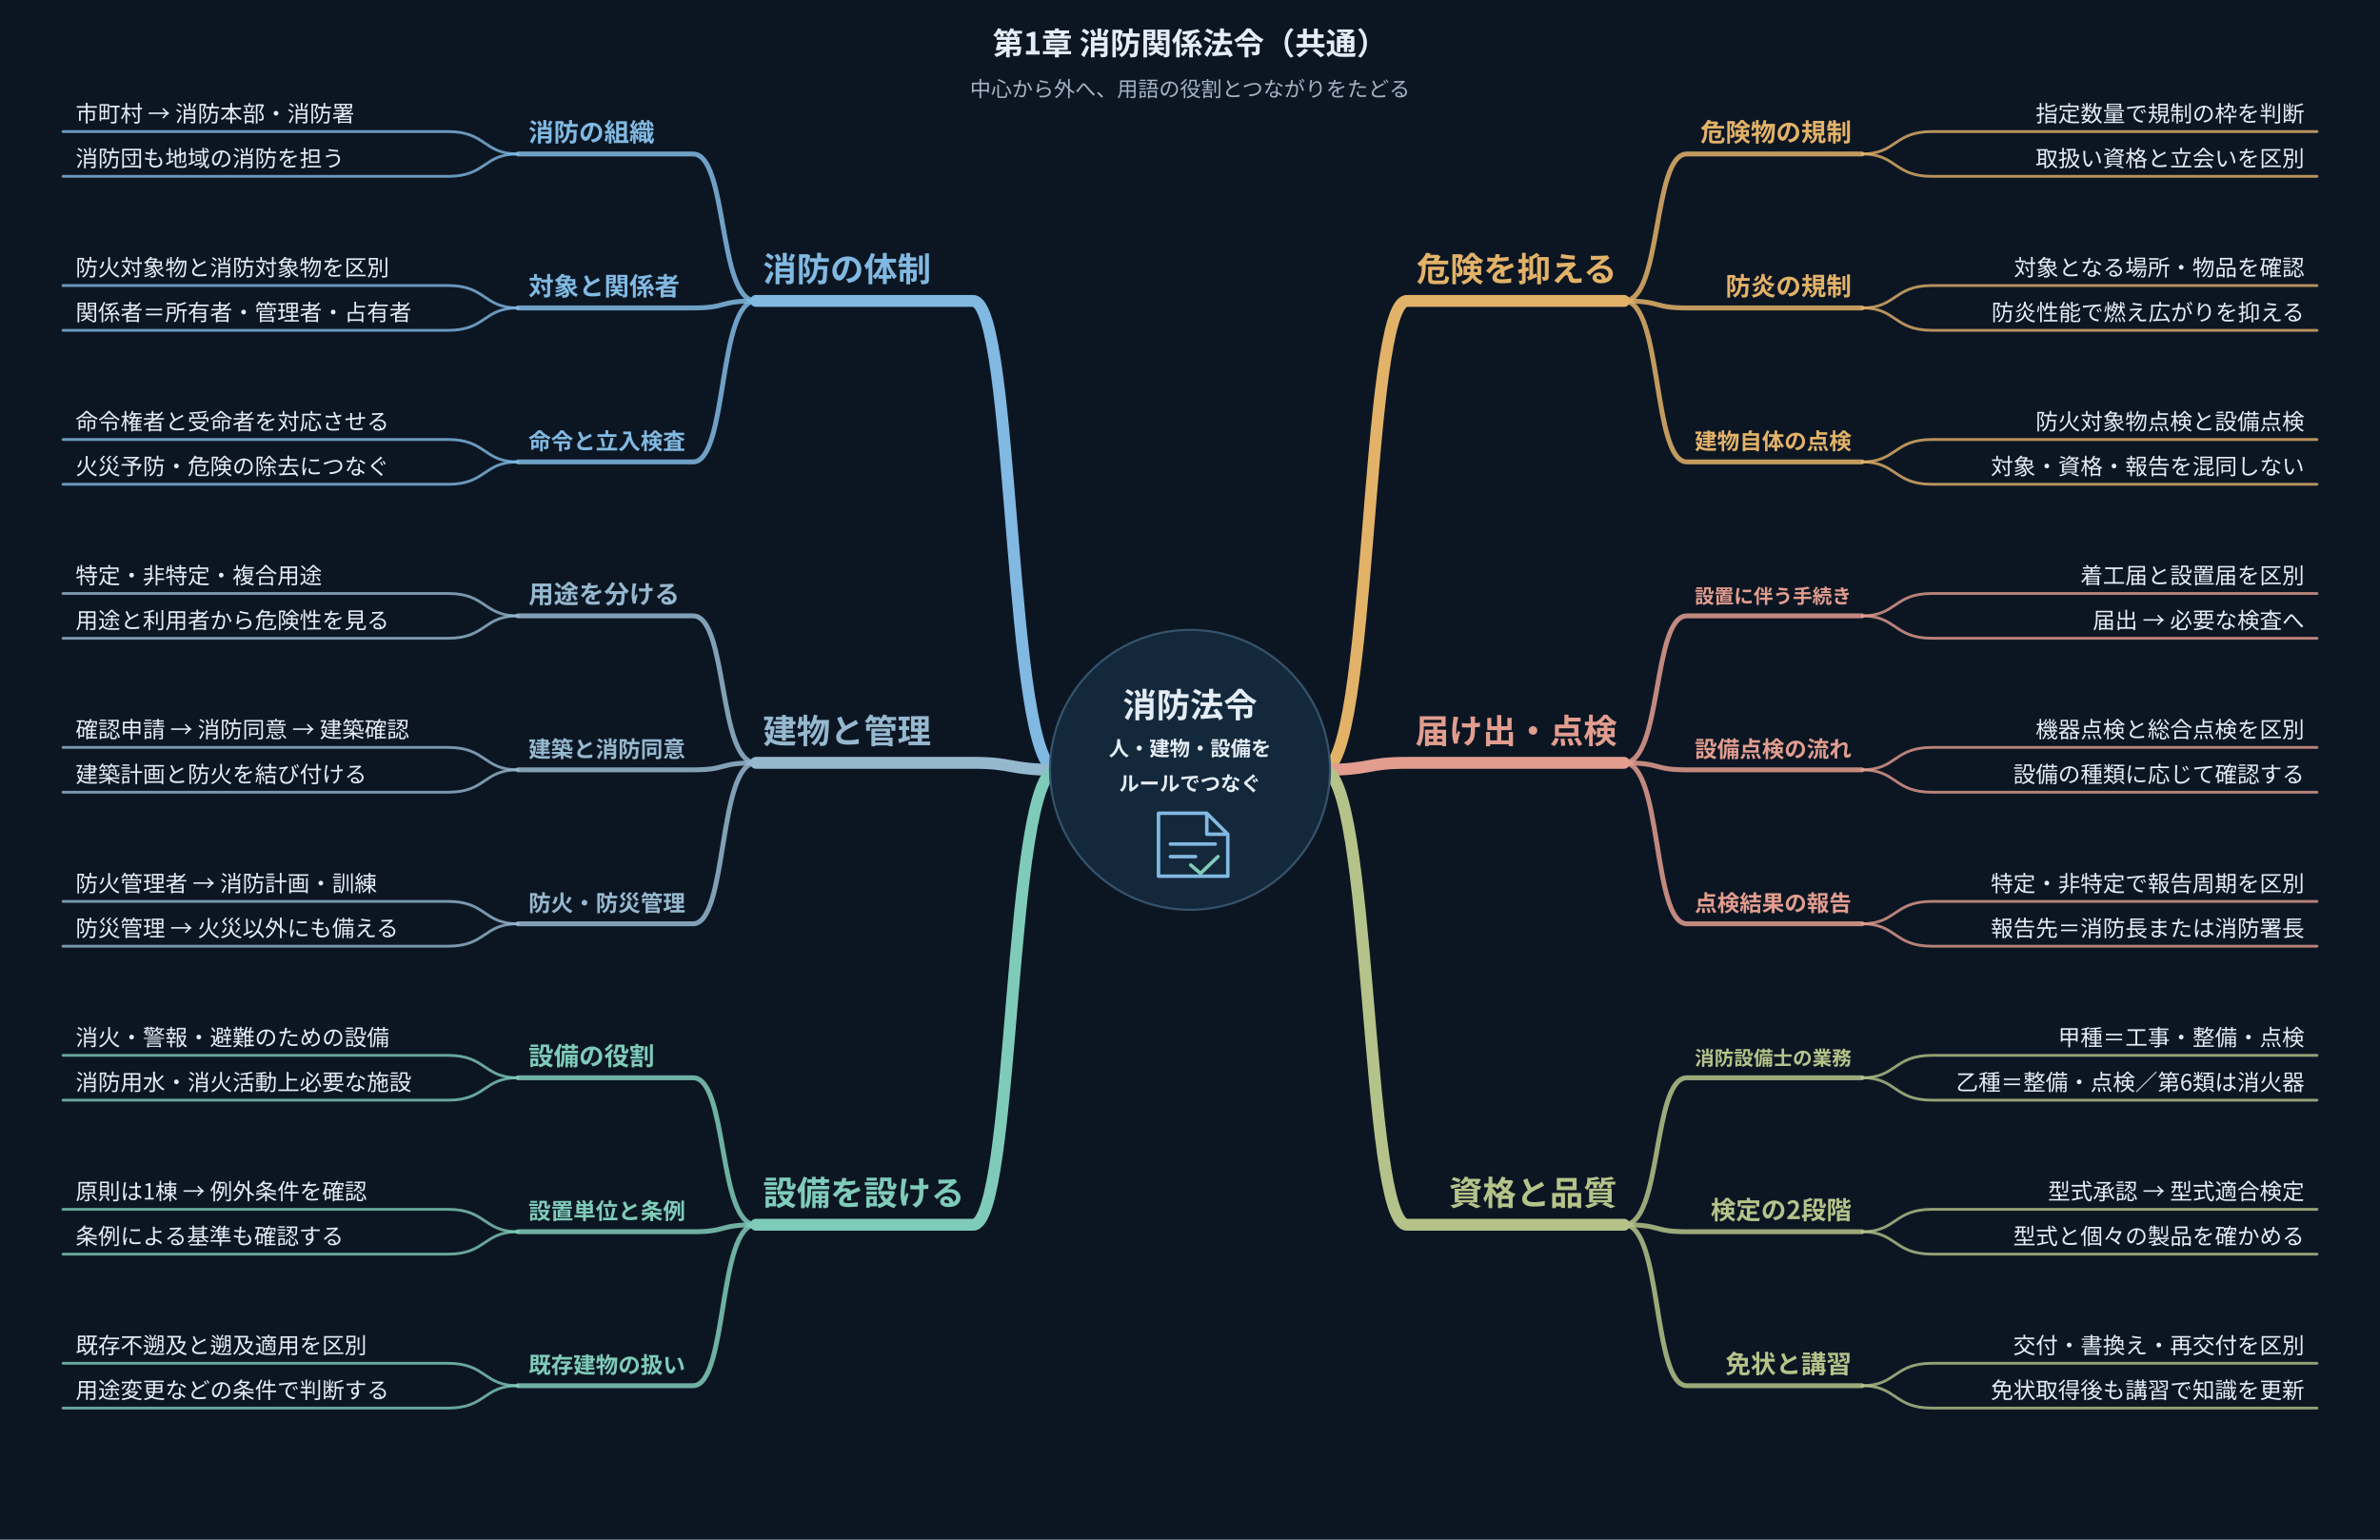
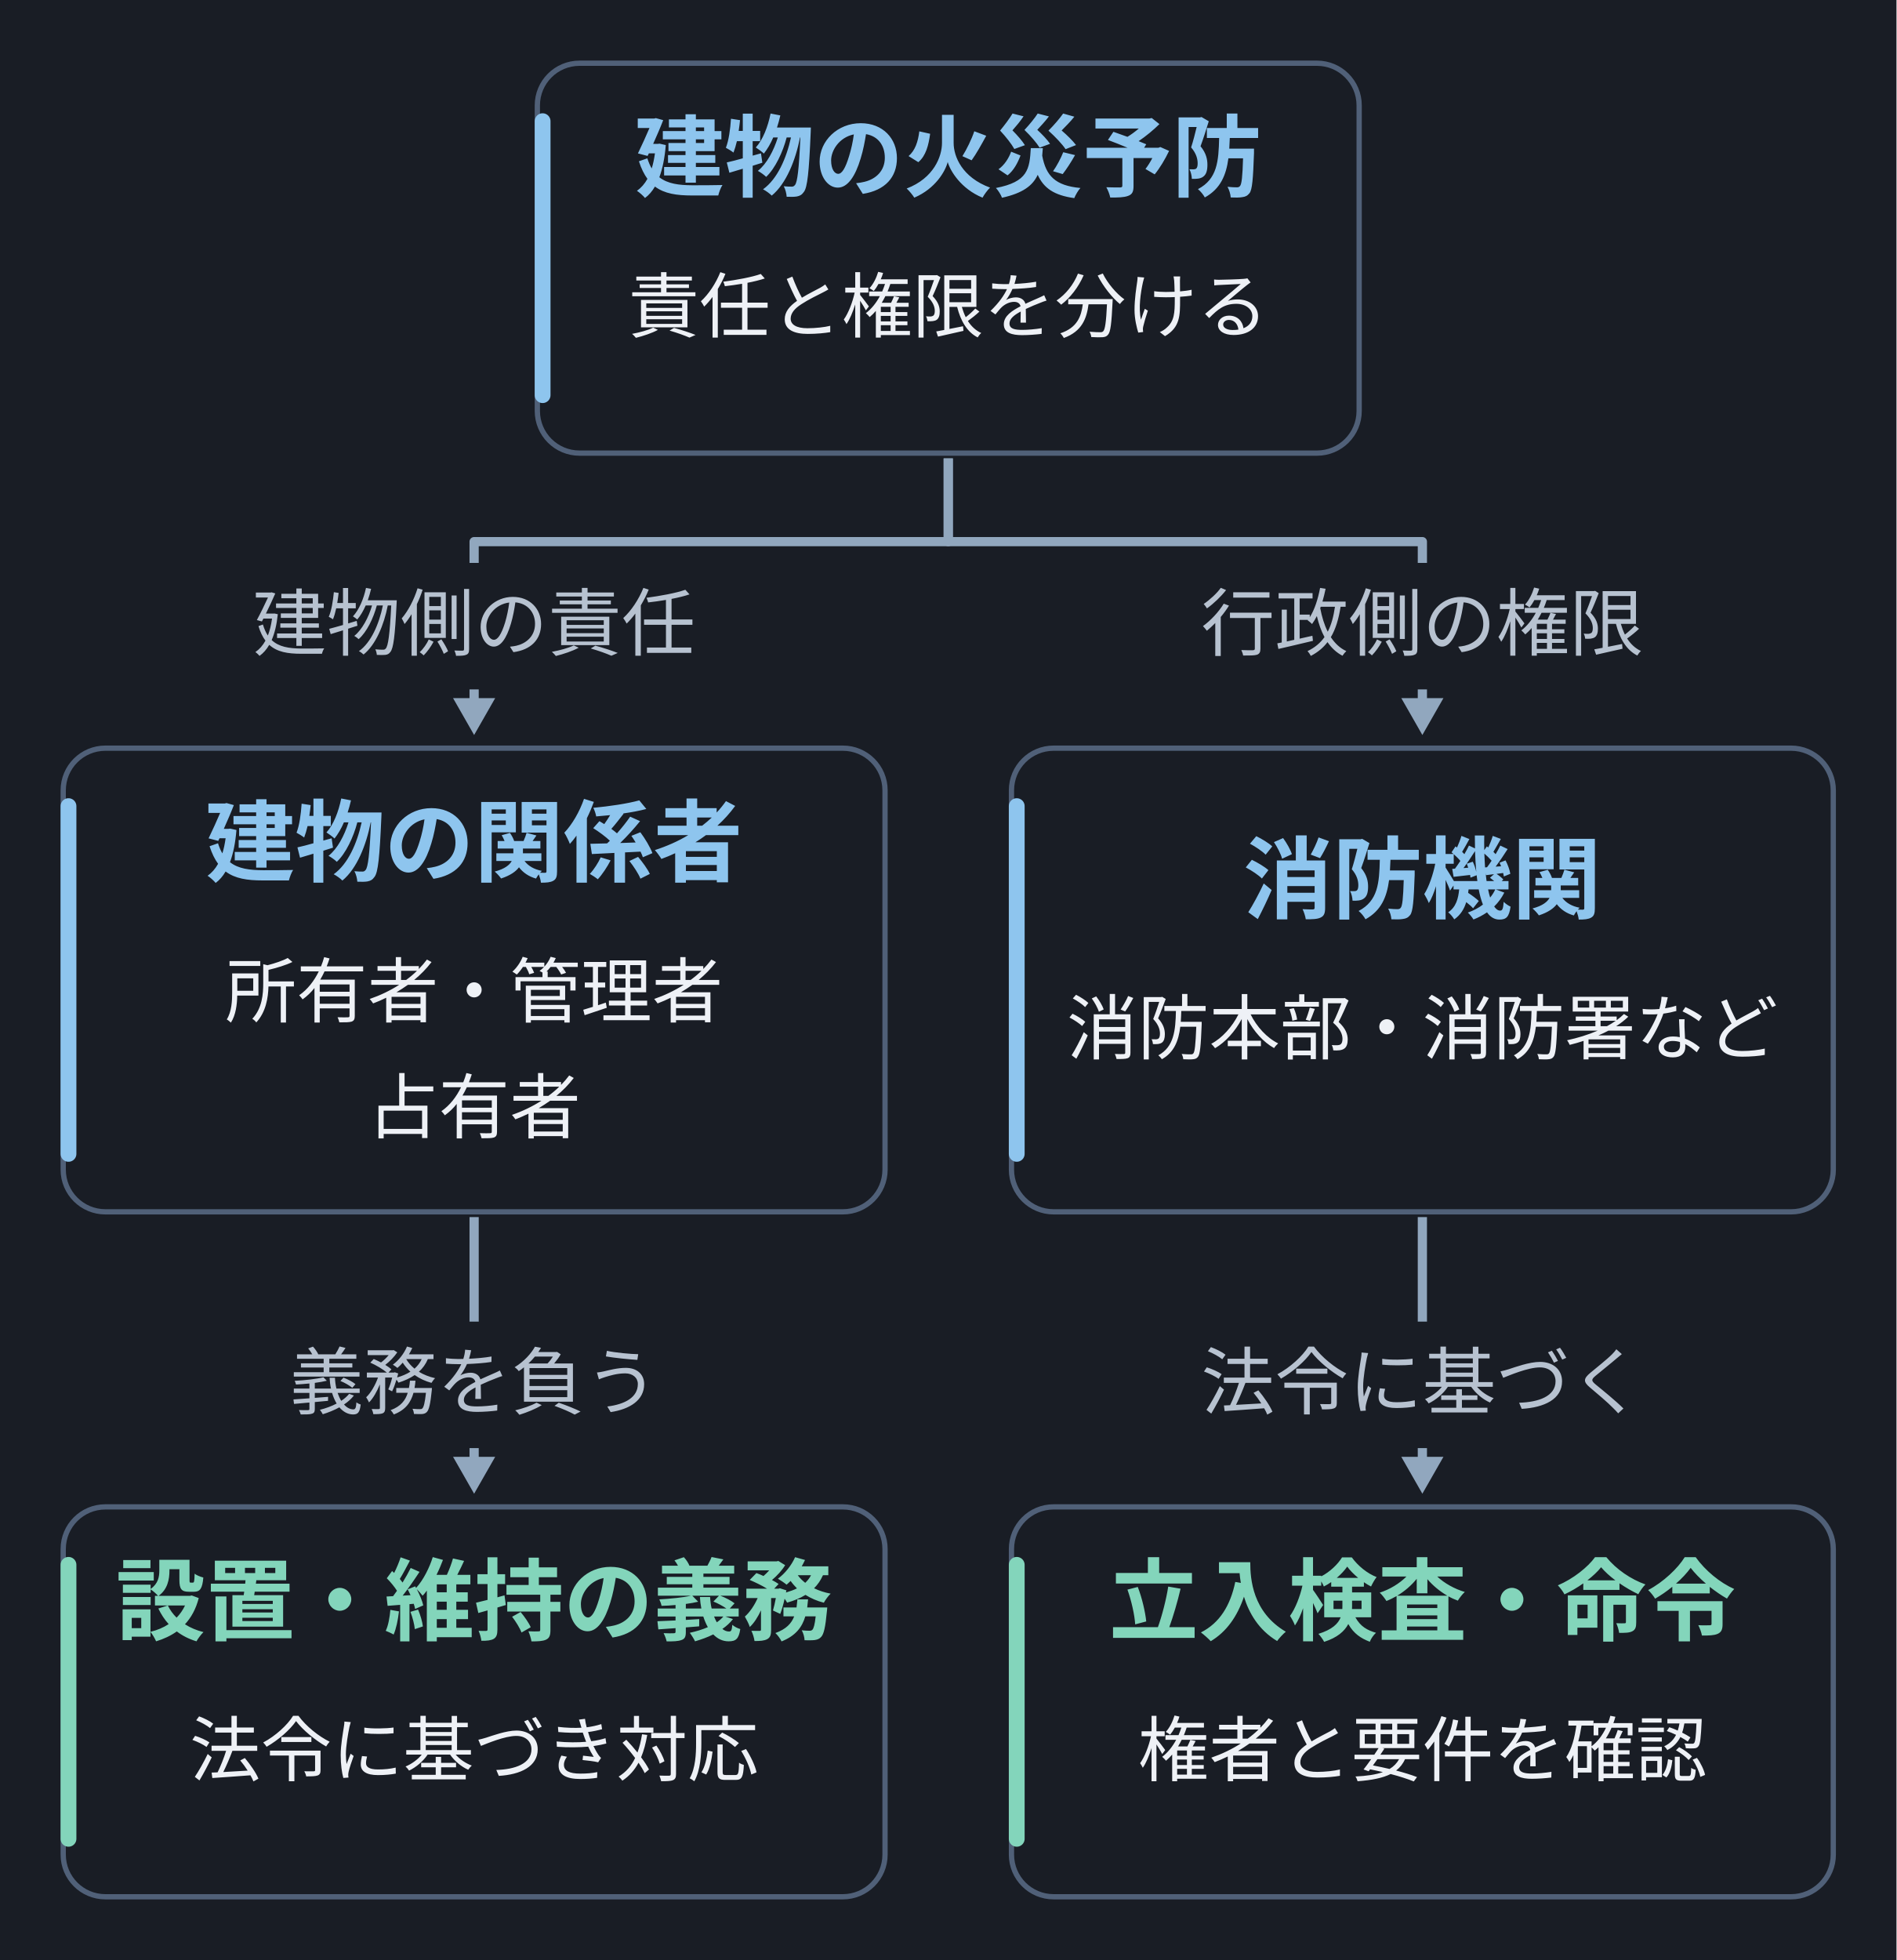
- <svg xmlns="http://www.w3.org/2000/svg" width="3400" height="2200" viewBox="0 0 3400 2200" role="img" aria-labelledby="title desc">
-   <rect width="3400" height="2200" fill="#0C1623" />
-   <g font-family="Meiryo, Noto Sans CJK JP, sans-serif" fill="#E4EDF5" stroke-linecap="round" stroke-linejoin="round">
-     <text x="1700" y="78" text-anchor="middle" font-size="44" font-weight="700" fill="#E4EDF5">第1章  消防関係法令（共通）</text>
-     <text x="1700" y="138" text-anchor="middle" font-size="30" font-weight="500" fill="#A3B4C5">中心から外へ、用語の役割とつながりをたどる</text>
-     <path d="M 1510 1100 C 1440 1100 1450 430 1390 430 L 1080 430" fill="none" stroke="#81B9E2" stroke-width="17" opacity="1" />
-     <text x="1090" y="402" text-anchor="start" font-size="48" font-weight="700" fill="#81B9E2">消防の体制</text>
-     <path d="M 1080 430 C 1025 430 1040 220 990 220 L 740 220" fill="none" stroke="#81B9E2" stroke-width="7" opacity="0.85" />
-     <text x="755" y="202" text-anchor="start" font-size="36" font-weight="700" fill="#81B9E2">消防の組織</text>
-     <path d="M 740 220 C 690 220 695 188.0 640 188.0 L 90 188.0" fill="none" stroke="#81B9E2" stroke-width="4" opacity="0.8" />
-     <text x="108" y="174.0" text-anchor="start" font-size="32" font-weight="500" fill="#E4EDF5">市町村 → 消防本部・消防署</text>
-     <path d="M 740 220 C 690 220 695 252.0 640 252.0 L 90 252.0" fill="none" stroke="#81B9E2" stroke-width="4" opacity="0.8" />
-     <text x="108" y="238.0" text-anchor="start" font-size="32" font-weight="500" fill="#E4EDF5">消防団も地域の消防を担う</text>
-     <path d="M 1080 430 C 1025 430 1040 440 990 440 L 740 440" fill="none" stroke="#81B9E2" stroke-width="7" opacity="0.85" />
-     <text x="755" y="422" text-anchor="start" font-size="36" font-weight="700" fill="#81B9E2">対象と関係者</text>
-     <path d="M 740 440 C 690 440 695 408.0 640 408.0 L 90 408.0" fill="none" stroke="#81B9E2" stroke-width="4" opacity="0.8" />
-     <text x="108" y="394.0" text-anchor="start" font-size="32" font-weight="500" fill="#E4EDF5">防火対象物と消防対象物を区別</text>
-     <path d="M 740 440 C 690 440 695 472.0 640 472.0 L 90 472.0" fill="none" stroke="#81B9E2" stroke-width="4" opacity="0.8" />
-     <text x="108" y="458.0" text-anchor="start" font-size="32" font-weight="500" fill="#E4EDF5">関係者＝所有者・管理者・占有者</text>
-     <path d="M 1080 430 C 1025 430 1040 660 990 660 L 740 660" fill="none" stroke="#81B9E2" stroke-width="7" opacity="0.85" />
-     <text x="755" y="642" text-anchor="start" font-size="32" font-weight="700" fill="#81B9E2">命令と立入検査</text>
-     <path d="M 740 660 C 690 660 695 628.0 640 628.0 L 90 628.0" fill="none" stroke="#81B9E2" stroke-width="4" opacity="0.8" />
-     <text x="108" y="614.0" text-anchor="start" font-size="32" font-weight="500" fill="#E4EDF5">命令権者と受命者を対応させる</text>
-     <path d="M 740 660 C 690 660 695 692.0 640 692.0 L 90 692.0" fill="none" stroke="#81B9E2" stroke-width="4" opacity="0.8" />
-     <text x="108" y="678.0" text-anchor="start" font-size="32" font-weight="500" fill="#E4EDF5">火災予防・危険の除去につなぐ</text>
-     <path d="M 1510 1100 C 1440 1100 1450 1090 1390 1090 L 1080 1090" fill="none" stroke="#96B8CF" stroke-width="17" opacity="1" />
-     <text x="1090" y="1062" text-anchor="start" font-size="48" font-weight="700" fill="#96B8CF">建物と管理</text>
-     <path d="M 1080 1090 C 1025 1090 1040 880 990 880 L 740 880" fill="none" stroke="#96B8CF" stroke-width="7" opacity="0.85" />
-     <text x="755" y="862" text-anchor="start" font-size="36" font-weight="700" fill="#96B8CF">用途を分ける</text>
-     <path d="M 740 880 C 690 880 695 848.0 640 848.0 L 90 848.0" fill="none" stroke="#96B8CF" stroke-width="4" opacity="0.8" />
-     <text x="108" y="834.0" text-anchor="start" font-size="32" font-weight="500" fill="#E4EDF5">特定・非特定・複合用途</text>
-     <path d="M 740 880 C 690 880 695 912.0 640 912.0 L 90 912.0" fill="none" stroke="#96B8CF" stroke-width="4" opacity="0.8" />
-     <text x="108" y="898.0" text-anchor="start" font-size="32" font-weight="500" fill="#E4EDF5">用途と利用者から危険性を見る</text>
-     <path d="M 1080 1090 C 1025 1090 1040 1100 990 1100 L 740 1100" fill="none" stroke="#96B8CF" stroke-width="7" opacity="0.85" />
-     <text x="755" y="1082" text-anchor="start" font-size="32" font-weight="700" fill="#96B8CF">建築と消防同意</text>
-     <path d="M 740 1100 C 690 1100 695 1068.0 640 1068.0 L 90 1068.0" fill="none" stroke="#96B8CF" stroke-width="4" opacity="0.8" />
-     <text x="108" y="1054.0" text-anchor="start" font-size="32" font-weight="500" fill="#E4EDF5">確認申請 → 消防同意 → 建築確認</text>
-     <path d="M 740 1100 C 690 1100 695 1132.0 640 1132.0 L 90 1132.0" fill="none" stroke="#96B8CF" stroke-width="4" opacity="0.8" />
-     <text x="108" y="1118.0" text-anchor="start" font-size="32" font-weight="500" fill="#E4EDF5">建築計画と防火を結び付ける</text>
-     <path d="M 1080 1090 C 1025 1090 1040 1320 990 1320 L 740 1320" fill="none" stroke="#96B8CF" stroke-width="7" opacity="0.85" />
-     <text x="755" y="1302" text-anchor="start" font-size="32" font-weight="700" fill="#96B8CF">防火・防災管理</text>
-     <path d="M 740 1320 C 690 1320 695 1288.0 640 1288.0 L 90 1288.0" fill="none" stroke="#96B8CF" stroke-width="4" opacity="0.8" />
-     <text x="108" y="1274.0" text-anchor="start" font-size="32" font-weight="500" fill="#E4EDF5">防火管理者 → 消防計画・訓練</text>
-     <path d="M 740 1320 C 690 1320 695 1352.0 640 1352.0 L 90 1352.0" fill="none" stroke="#96B8CF" stroke-width="4" opacity="0.8" />
-     <text x="108" y="1338.0" text-anchor="start" font-size="32" font-weight="500" fill="#E4EDF5">防災管理 → 火災以外にも備える</text>
-     <path d="M 1510 1100 C 1440 1100 1450 1750 1390 1750 L 1080 1750" fill="none" stroke="#7FCBB9" stroke-width="17" opacity="1" />
-     <text x="1090" y="1722" text-anchor="start" font-size="48" font-weight="700" fill="#7FCBB9">設備を設ける</text>
-     <path d="M 1080 1750 C 1025 1750 1040 1540 990 1540 L 740 1540" fill="none" stroke="#7FCBB9" stroke-width="7" opacity="0.85" />
-     <text x="755" y="1522" text-anchor="start" font-size="36" font-weight="700" fill="#7FCBB9">設備の役割</text>
-     <path d="M 740 1540 C 690 1540 695 1508.0 640 1508.0 L 90 1508.0" fill="none" stroke="#7FCBB9" stroke-width="4" opacity="0.8" />
-     <text x="108" y="1494.0" text-anchor="start" font-size="32" font-weight="500" fill="#E4EDF5">消火・警報・避難のための設備</text>
-     <path d="M 740 1540 C 690 1540 695 1572.0 640 1572.0 L 90 1572.0" fill="none" stroke="#7FCBB9" stroke-width="4" opacity="0.8" />
-     <text x="108" y="1558.0" text-anchor="start" font-size="32" font-weight="500" fill="#E4EDF5">消防用水・消火活動上必要な施設</text>
-     <path d="M 1080 1750 C 1025 1750 1040 1760 990 1760 L 740 1760" fill="none" stroke="#7FCBB9" stroke-width="7" opacity="0.85" />
-     <text x="755" y="1742" text-anchor="start" font-size="32" font-weight="700" fill="#7FCBB9">設置単位と条例</text>
-     <path d="M 740 1760 C 690 1760 695 1728.0 640 1728.0 L 90 1728.0" fill="none" stroke="#7FCBB9" stroke-width="4" opacity="0.8" />
-     <text x="108" y="1714.0" text-anchor="start" font-size="32" font-weight="500" fill="#E4EDF5">原則は1棟 → 例外条件を確認</text>
-     <path d="M 740 1760 C 690 1760 695 1792.0 640 1792.0 L 90 1792.0" fill="none" stroke="#7FCBB9" stroke-width="4" opacity="0.8" />
-     <text x="108" y="1778.0" text-anchor="start" font-size="32" font-weight="500" fill="#E4EDF5">条例による基準も確認する</text>
-     <path d="M 1080 1750 C 1025 1750 1040 1980 990 1980 L 740 1980" fill="none" stroke="#7FCBB9" stroke-width="7" opacity="0.85" />
-     <text x="755" y="1962" text-anchor="start" font-size="32" font-weight="700" fill="#7FCBB9">既存建物の扱い</text>
-     <path d="M 740 1980 C 690 1980 695 1948.0 640 1948.0 L 90 1948.0" fill="none" stroke="#7FCBB9" stroke-width="4" opacity="0.8" />
-     <text x="108" y="1934.0" text-anchor="start" font-size="32" font-weight="500" fill="#E4EDF5">既存不遡及と遡及適用を区別</text>
-     <path d="M 740 1980 C 690 1980 695 2012.0 640 2012.0 L 90 2012.0" fill="none" stroke="#7FCBB9" stroke-width="4" opacity="0.8" />
-     <text x="108" y="1998.0" text-anchor="start" font-size="32" font-weight="500" fill="#E4EDF5">用途変更などの条件で判断する</text>
-     <path d="M 1890 1100 C 1960 1100 1950 430 2010 430 L 2320 430" fill="none" stroke="#E2B269" stroke-width="17" opacity="1" />
-     <text x="2310" y="402" text-anchor="end" font-size="48" font-weight="700" fill="#E2B269">危険を抑える</text>
-     <path d="M 2320 430 C 2375 430 2360 220 2410 220 L 2660 220" fill="none" stroke="#E2B269" stroke-width="7" opacity="0.85" />
-     <text x="2645" y="202" text-anchor="end" font-size="36" font-weight="700" fill="#E2B269">危険物の規制</text>
-     <path d="M 2660 220 C 2710 220 2705 188.0 2760 188.0 L 3310 188.0" fill="none" stroke="#E2B269" stroke-width="4" opacity="0.8" />
-     <text x="3292" y="174.0" text-anchor="end" font-size="32" font-weight="500" fill="#E4EDF5">指定数量で規制の枠を判断</text>
-     <path d="M 2660 220 C 2710 220 2705 252.0 2760 252.0 L 3310 252.0" fill="none" stroke="#E2B269" stroke-width="4" opacity="0.8" />
-     <text x="3292" y="238.0" text-anchor="end" font-size="32" font-weight="500" fill="#E4EDF5">取扱い資格と立会いを区別</text>
-     <path d="M 2320 430 C 2375 430 2360 440 2410 440 L 2660 440" fill="none" stroke="#E2B269" stroke-width="7" opacity="0.85" />
-     <text x="2645" y="422" text-anchor="end" font-size="36" font-weight="700" fill="#E2B269">防炎の規制</text>
-     <path d="M 2660 440 C 2710 440 2705 408.0 2760 408.0 L 3310 408.0" fill="none" stroke="#E2B269" stroke-width="4" opacity="0.8" />
-     <text x="3292" y="394.0" text-anchor="end" font-size="32" font-weight="500" fill="#E4EDF5">対象となる場所・物品を確認</text>
-     <path d="M 2660 440 C 2710 440 2705 472.0 2760 472.0 L 3310 472.0" fill="none" stroke="#E2B269" stroke-width="4" opacity="0.8" />
-     <text x="3292" y="458.0" text-anchor="end" font-size="32" font-weight="500" fill="#E4EDF5">防炎性能で燃え広がりを抑える</text>
-     <path d="M 2320 430 C 2375 430 2360 660 2410 660 L 2660 660" fill="none" stroke="#E2B269" stroke-width="7" opacity="0.85" />
-     <text x="2645" y="642" text-anchor="end" font-size="32" font-weight="700" fill="#E2B269">建物自体の点検</text>
-     <path d="M 2660 660 C 2710 660 2705 628.0 2760 628.0 L 3310 628.0" fill="none" stroke="#E2B269" stroke-width="4" opacity="0.8" />
-     <text x="3292" y="614.0" text-anchor="end" font-size="32" font-weight="500" fill="#E4EDF5">防火対象物点検と設備点検</text>
-     <path d="M 2660 660 C 2710 660 2705 692.0 2760 692.0 L 3310 692.0" fill="none" stroke="#E2B269" stroke-width="4" opacity="0.8" />
-     <text x="3292" y="678.0" text-anchor="end" font-size="32" font-weight="500" fill="#E4EDF5">対象・資格・報告を混同しない</text>
-     <path d="M 1890 1100 C 1960 1100 1950 1090 2010 1090 L 2320 1090" fill="none" stroke="#E29D8F" stroke-width="17" opacity="1" />
-     <text x="2310" y="1062" text-anchor="end" font-size="48" font-weight="700" fill="#E29D8F">届け出・点検</text>
-     <path d="M 2320 1090 C 2375 1090 2360 880 2410 880 L 2660 880" fill="none" stroke="#E29D8F" stroke-width="7" opacity="0.85" />
-     <text x="2645" y="862" text-anchor="end" font-size="28" font-weight="700" fill="#E29D8F">設置に伴う手続き</text>
-     <path d="M 2660 880 C 2710 880 2705 848.0 2760 848.0 L 3310 848.0" fill="none" stroke="#E29D8F" stroke-width="4" opacity="0.8" />
-     <text x="3292" y="834.0" text-anchor="end" font-size="32" font-weight="500" fill="#E4EDF5">着工届と設置届を区別</text>
-     <path d="M 2660 880 C 2710 880 2705 912.0 2760 912.0 L 3310 912.0" fill="none" stroke="#E29D8F" stroke-width="4" opacity="0.8" />
-     <text x="3292" y="898.0" text-anchor="end" font-size="32" font-weight="500" fill="#E4EDF5">届出 → 必要な検査へ</text>
-     <path d="M 2320 1090 C 2375 1090 2360 1100 2410 1100 L 2660 1100" fill="none" stroke="#E29D8F" stroke-width="7" opacity="0.85" />
-     <text x="2645" y="1082" text-anchor="end" font-size="32" font-weight="700" fill="#E29D8F">設備点検の流れ</text>
-     <path d="M 2660 1100 C 2710 1100 2705 1068.0 2760 1068.0 L 3310 1068.0" fill="none" stroke="#E29D8F" stroke-width="4" opacity="0.8" />
-     <text x="3292" y="1054.0" text-anchor="end" font-size="32" font-weight="500" fill="#E4EDF5">機器点検と総合点検を区別</text>
-     <path d="M 2660 1100 C 2710 1100 2705 1132.0 2760 1132.0 L 3310 1132.0" fill="none" stroke="#E29D8F" stroke-width="4" opacity="0.8" />
-     <text x="3292" y="1118.0" text-anchor="end" font-size="32" font-weight="500" fill="#E4EDF5">設備の種類に応じて確認する</text>
-     <path d="M 2320 1090 C 2375 1090 2360 1320 2410 1320 L 2660 1320" fill="none" stroke="#E29D8F" stroke-width="7" opacity="0.85" />
-     <text x="2645" y="1302" text-anchor="end" font-size="32" font-weight="700" fill="#E29D8F">点検結果の報告</text>
-     <path d="M 2660 1320 C 2710 1320 2705 1288.0 2760 1288.0 L 3310 1288.0" fill="none" stroke="#E29D8F" stroke-width="4" opacity="0.8" />
-     <text x="3292" y="1274.0" text-anchor="end" font-size="32" font-weight="500" fill="#E4EDF5">特定・非特定で報告周期を区別</text>
-     <path d="M 2660 1320 C 2710 1320 2705 1352.0 2760 1352.0 L 3310 1352.0" fill="none" stroke="#E29D8F" stroke-width="4" opacity="0.8" />
-     <text x="3292" y="1338.0" text-anchor="end" font-size="32" font-weight="500" fill="#E4EDF5">報告先＝消防長または消防署長</text>
-     <path d="M 1890 1100 C 1960 1100 1950 1750 2010 1750 L 2320 1750" fill="none" stroke="#B5C38A" stroke-width="17" opacity="1" />
-     <text x="2310" y="1722" text-anchor="end" font-size="48" font-weight="700" fill="#B5C38A">資格と品質</text>
-     <path d="M 2320 1750 C 2375 1750 2360 1540 2410 1540 L 2660 1540" fill="none" stroke="#B5C38A" stroke-width="7" opacity="0.85" />
-     <text x="2645" y="1522" text-anchor="end" font-size="28" font-weight="700" fill="#B5C38A">消防設備士の業務</text>
-     <path d="M 2660 1540 C 2710 1540 2705 1508.0 2760 1508.0 L 3310 1508.0" fill="none" stroke="#B5C38A" stroke-width="4" opacity="0.8" />
-     <text x="3292" y="1494.0" text-anchor="end" font-size="32" font-weight="500" fill="#E4EDF5">甲種＝工事・整備・点検</text>
-     <path d="M 2660 1540 C 2710 1540 2705 1572.0 2760 1572.0 L 3310 1572.0" fill="none" stroke="#B5C38A" stroke-width="4" opacity="0.8" />
-     <text x="3292" y="1558.0" text-anchor="end" font-size="32" font-weight="500" fill="#E4EDF5">乙種＝整備・点検／第6類は消火器</text>
-     <path d="M 2320 1750 C 2375 1750 2360 1760 2410 1760 L 2660 1760" fill="none" stroke="#B5C38A" stroke-width="7" opacity="0.85" />
-     <text x="2645" y="1742" text-anchor="end" font-size="36" font-weight="700" fill="#B5C38A">検定の2段階</text>
-     <path d="M 2660 1760 C 2710 1760 2705 1728.0 2760 1728.0 L 3310 1728.0" fill="none" stroke="#B5C38A" stroke-width="4" opacity="0.8" />
-     <text x="3292" y="1714.0" text-anchor="end" font-size="32" font-weight="500" fill="#E4EDF5">型式承認 → 型式適合検定</text>
-     <path d="M 2660 1760 C 2710 1760 2705 1792.0 2760 1792.0 L 3310 1792.0" fill="none" stroke="#B5C38A" stroke-width="4" opacity="0.8" />
-     <text x="3292" y="1778.0" text-anchor="end" font-size="32" font-weight="500" fill="#E4EDF5">型式と個々の製品を確かめる</text>
-     <path d="M 2320 1750 C 2375 1750 2360 1980 2410 1980 L 2660 1980" fill="none" stroke="#B5C38A" stroke-width="7" opacity="0.85" />
-     <text x="2645" y="1962" text-anchor="end" font-size="36" font-weight="700" fill="#B5C38A">免状と講習</text>
-     <path d="M 2660 1980 C 2710 1980 2705 1948.0 2760 1948.0 L 3310 1948.0" fill="none" stroke="#B5C38A" stroke-width="4" opacity="0.8" />
-     <text x="3292" y="1934.0" text-anchor="end" font-size="32" font-weight="500" fill="#E4EDF5">交付・書換え・再交付を区別</text>
-     <path d="M 2660 1980 C 2710 1980 2705 2012.0 2760 2012.0 L 3310 2012.0" fill="none" stroke="#B5C38A" stroke-width="4" opacity="0.8" />
-     <text x="3292" y="1998.0" text-anchor="end" font-size="32" font-weight="500" fill="#E4EDF5">免状取得後も講習で知識を更新</text>
-     <circle cx="1700" cy="1100" r="200" fill="#14283B" stroke="#35536B" stroke-width="3" />
-     <text x="1700" y="1025" text-anchor="middle" font-size="48" font-weight="700" fill="#E4EDF5">消防法令</text>
-     <text x="1700" y="1080" text-anchor="middle" font-size="29" font-weight="600" fill="#E4EDF5">人・建物・設備を</text>
-     <text x="1700" y="1130" text-anchor="middle" font-size="29" font-weight="600" fill="#E4EDF5">ルールでつなぐ</text>
-     <path d="M 1655 1162 L 1724 1162 L 1754 1192 L 1754 1252 L 1655 1252 Z M 1724 1162 L 1724 1192 L 1754 1192 M 1672 1206 L 1736 1206 M 1672 1224 L 1708 1224" fill="none" stroke="#81B9E2" stroke-width="5" opacity="1" />
-     <path d="M 1701 1236 L 1715 1248 L 1740 1224" fill="none" stroke="#7FCBB9" stroke-width="5" opacity="1" />
+ <svg xmlns="http://www.w3.org/2000/svg" width="720" height="744" viewBox="0 0 720 744" role="img" aria-labelledby="title desc">
+   <rect width="720" height="744" fill="#191D25" />
+   <g font-family="Meiryo, Noto Sans CJK JP, sans-serif">
+     <path d="M 360.0 174 V 205.6 H 180.0 V 268" fill="none" stroke="#91A7BE" stroke-width="3.5" stroke-linejoin="round" />
+     <path d="M 172.0 265 L 180.0 279 L 188.0 265 Z" fill="#91A7BE" />
+     <path d="M 360.0 174 V 205.6 H 540.0 V 268" fill="none" stroke="#91A7BE" stroke-width="3.5" stroke-linejoin="round" />
+     <path d="M 532.0 265 L 540.0 279 L 548.0 265 Z" fill="#91A7BE" />
+     <path d="M 180.0 462 V 493.6 H 180.0 V 556" fill="none" stroke="#91A7BE" stroke-width="3.5" stroke-linejoin="round" />
+     <path d="M 172.0 553 L 180.0 567 L 188.0 553 Z" fill="#91A7BE" />
+     <path d="M 540.0 462 V 493.6 H 540.0 V 556" fill="none" stroke="#91A7BE" stroke-width="3.5" stroke-linejoin="round" />
+     <path d="M 532.0 553 L 540.0 567 L 548.0 553 Z" fill="#91A7BE" />
+     <rect x="84.0" y="213.68" width="192.0" height="48" rx="8" fill="#191D25" />
+     <text x="180.0" y="246.68" text-anchor="middle" font-size="28" font-weight="500" fill="#B7C2D0">建物側の責任</text>
+     <rect x="444.0" y="213.68" width="192.0" height="48" rx="8" fill="#191D25" />
+     <text x="540.0" y="246.68" text-anchor="middle" font-size="28" font-weight="500" fill="#B7C2D0">行政側の権限</text>
+     <rect x="98.0" y="501.68" width="164.0" height="48" rx="8" fill="#191D25" />
+     <text x="180.0" y="534.68" text-anchor="middle" font-size="28" font-weight="500" fill="#B7C2D0">義務を負う</text>
+     <rect x="444.0" y="501.68" width="192.0" height="48" rx="8" fill="#191D25" />
+     <text x="540.0" y="534.68" text-anchor="middle" font-size="28" font-weight="500" fill="#B7C2D0">法令に基づく</text>
+     <g id="node-a">
+       <rect x="204" y="24" width="312" height="148" rx="16" fill="#191D25" stroke="#506078" stroke-width="2" />
+       <path d="M 206 46 V 150" stroke="#8EC5EE" stroke-width="6" stroke-linecap="round" />
+       <text x="360.0" y="72.0" text-anchor="middle" font-size="34" font-weight="700" fill="#8EC5EE">建物の火災予防</text>
+       <text x="360.0" y="126.0" text-anchor="middle" font-size="27" font-weight="500" fill="#EEF1F6">責任と権限を分ける</text>
+     </g>
+     <g id="node-b">
+       <rect x="24" y="284" width="312" height="176" rx="16" fill="#191D25" stroke="#506078" stroke-width="2" />
+       <path d="M 26 306 V 438" stroke="#8EC5EE" stroke-width="6" stroke-linecap="round" />
+       <text x="180.0" y="332.0" text-anchor="middle" font-size="34" font-weight="700" fill="#8EC5EE">建物の関係者</text>
+       <text x="180.0" y="386.0" text-anchor="middle" font-size="27" font-weight="500" fill="#EEF1F6">所有者・管理者</text>
+       <text x="180.0" y="430.0" text-anchor="middle" font-size="27" font-weight="500" fill="#EEF1F6">占有者</text>
+     </g>
+     <g id="node-c">
+       <rect x="384" y="284" width="312" height="176" rx="16" fill="#191D25" stroke="#506078" stroke-width="2" />
+       <path d="M 386 306 V 438" stroke="#8EC5EE" stroke-width="6" stroke-linecap="round" />
+       <text x="540.0" y="346.0" text-anchor="middle" font-size="34" font-weight="700" fill="#8EC5EE">消防機関</text>
+       <text x="540.0" y="400.0" text-anchor="middle" font-size="27" font-weight="500" fill="#EEF1F6">消防本部・消防署など</text>
+     </g>
+     <g id="node-d">
+       <rect x="24" y="572" width="312" height="148" rx="16" fill="#191D25" stroke="#506078" stroke-width="2" />
+       <path d="M 26 594 V 698" stroke="#83D5BB" stroke-width="6" stroke-linecap="round" />
+       <text x="180.0" y="620.0" text-anchor="middle" font-size="34" font-weight="700" fill="#83D5BB">設置・維持の義務</text>
+       <text x="180.0" y="674.0" text-anchor="middle" font-size="27" font-weight="500" fill="#EEF1F6">法令に基づき対応</text>
+     </g>
+     <g id="node-e">
+       <rect x="384" y="572" width="312" height="148" rx="16" fill="#191D25" stroke="#506078" stroke-width="2" />
+       <path d="M 386 594 V 698" stroke="#83D5BB" stroke-width="6" stroke-linecap="round" />
+       <text x="540.0" y="620.0" text-anchor="middle" font-size="34" font-weight="700" fill="#83D5BB">立入検査・命令</text>
+       <text x="540.0" y="674.0" text-anchor="middle" font-size="27" font-weight="500" fill="#EEF1F6">権者と要件を確認</text>
+     </g>
  </g>
</svg>
